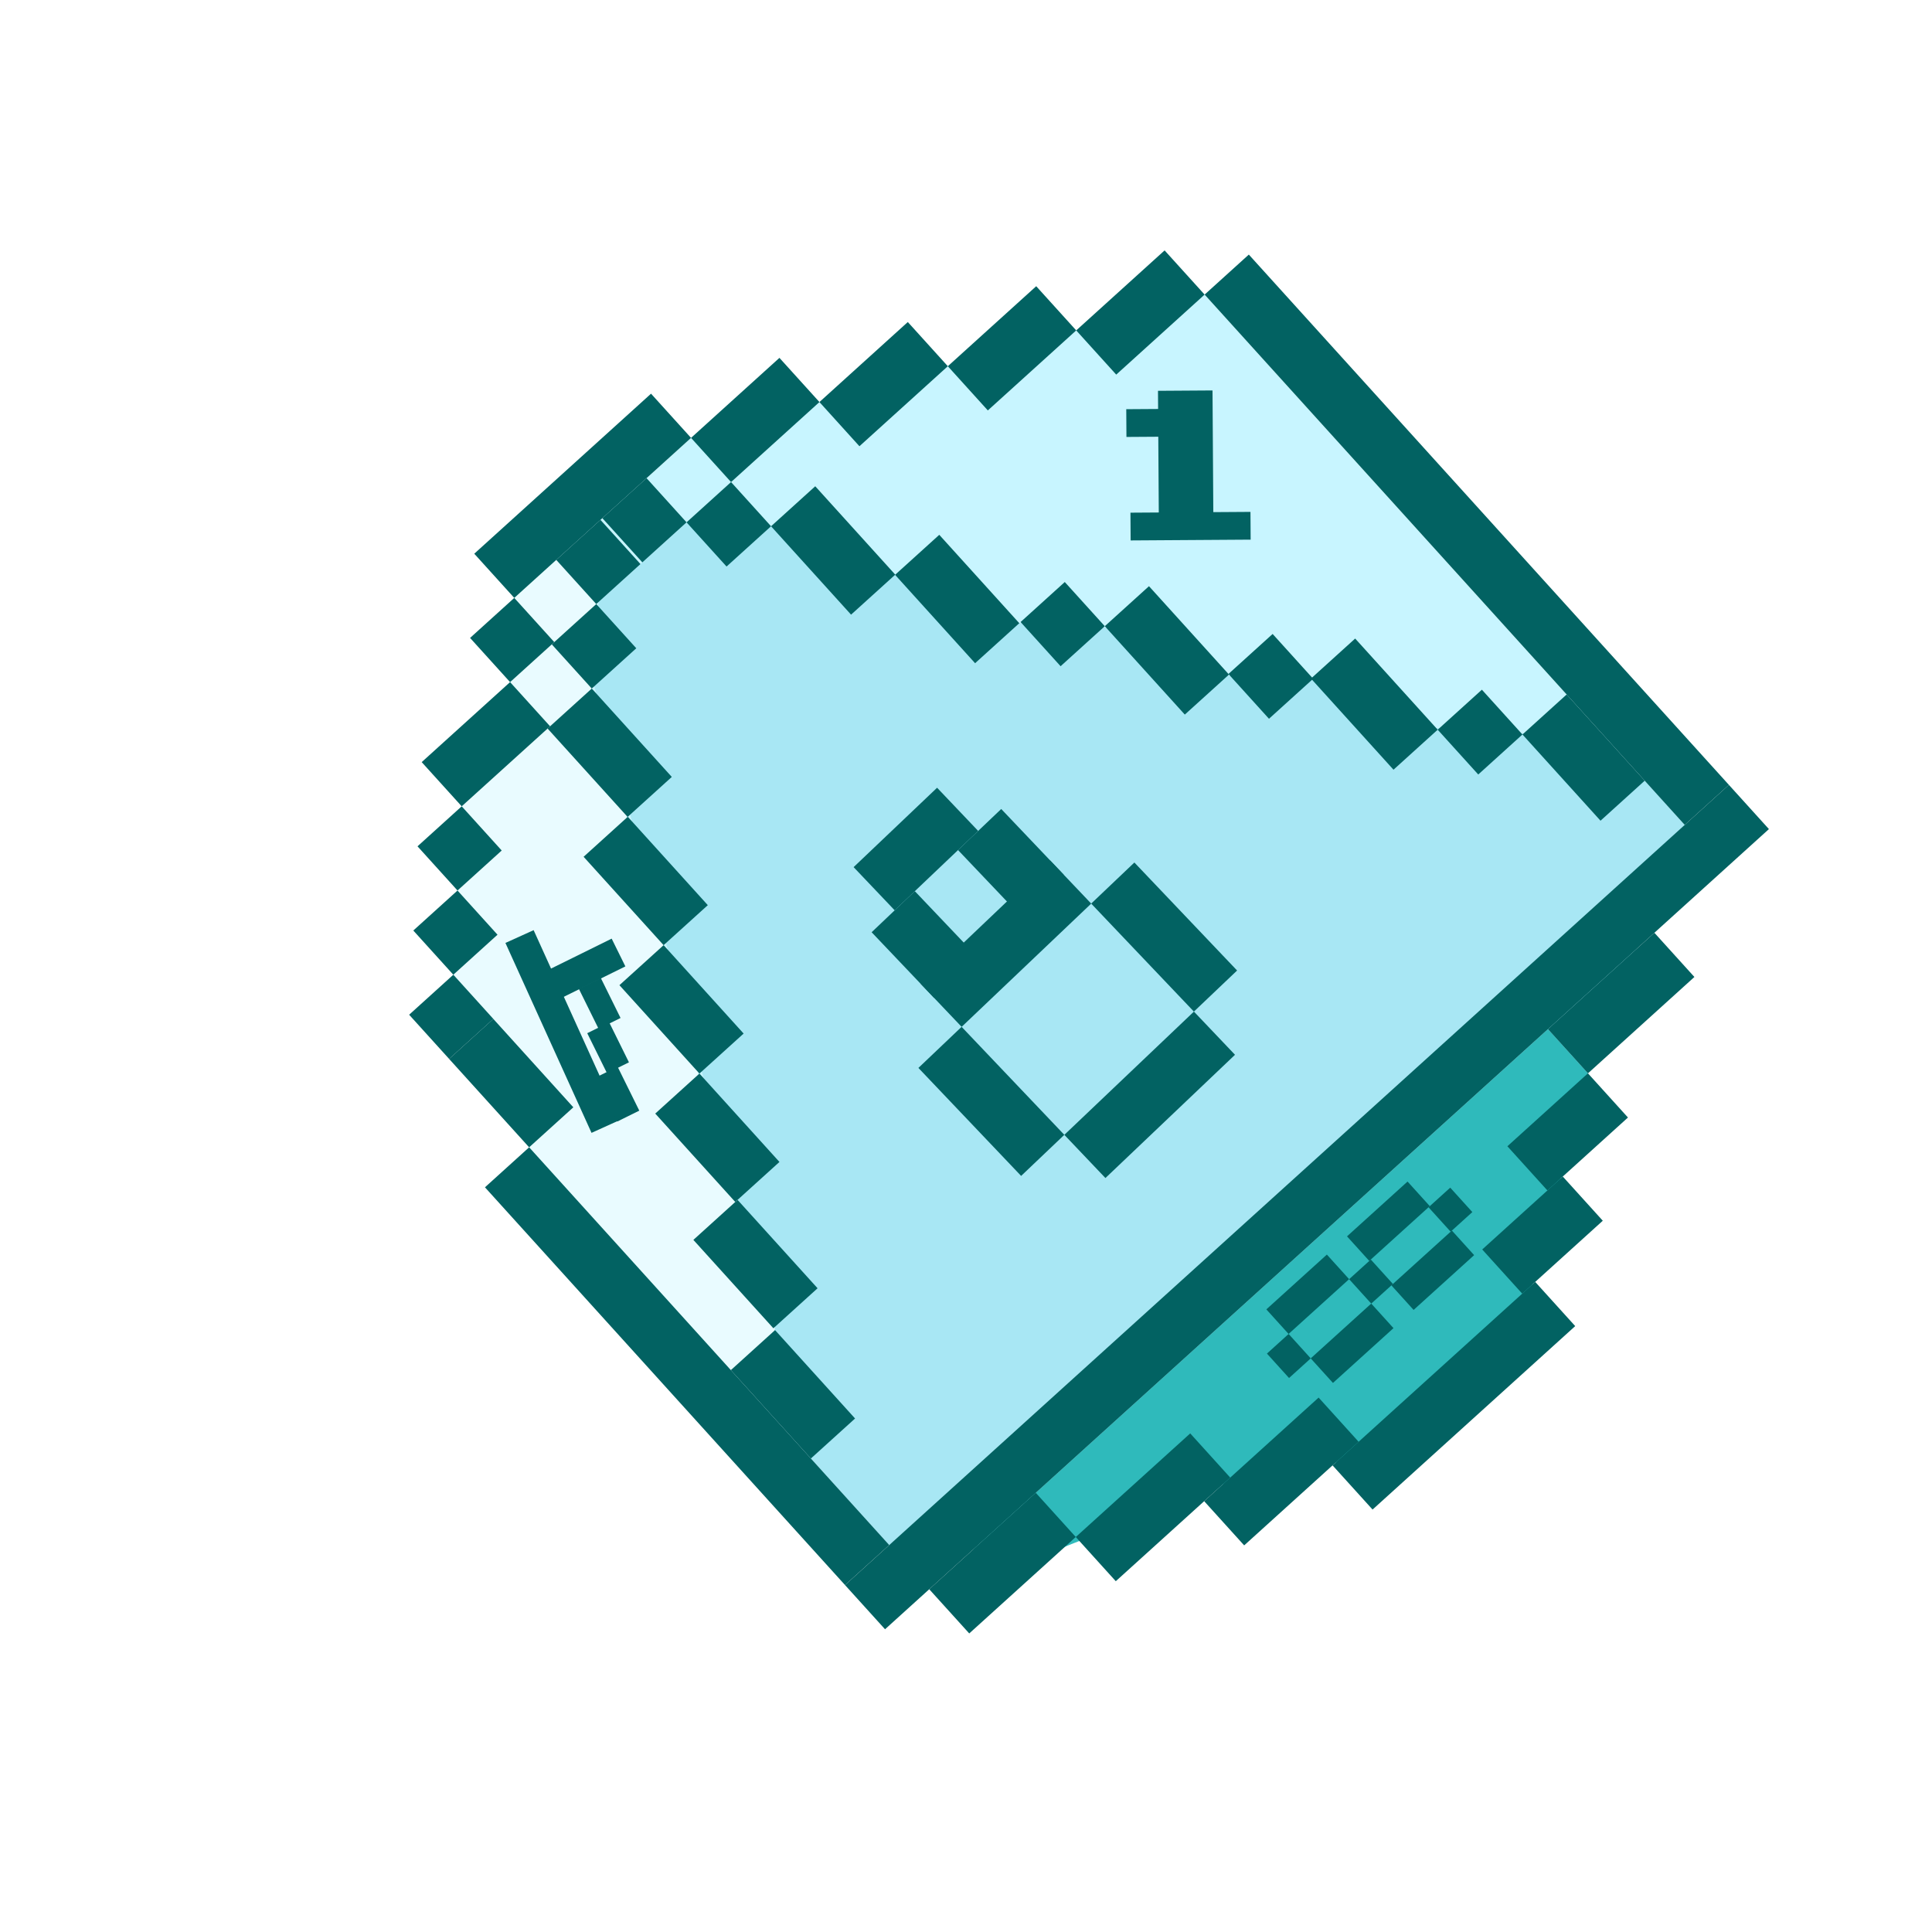
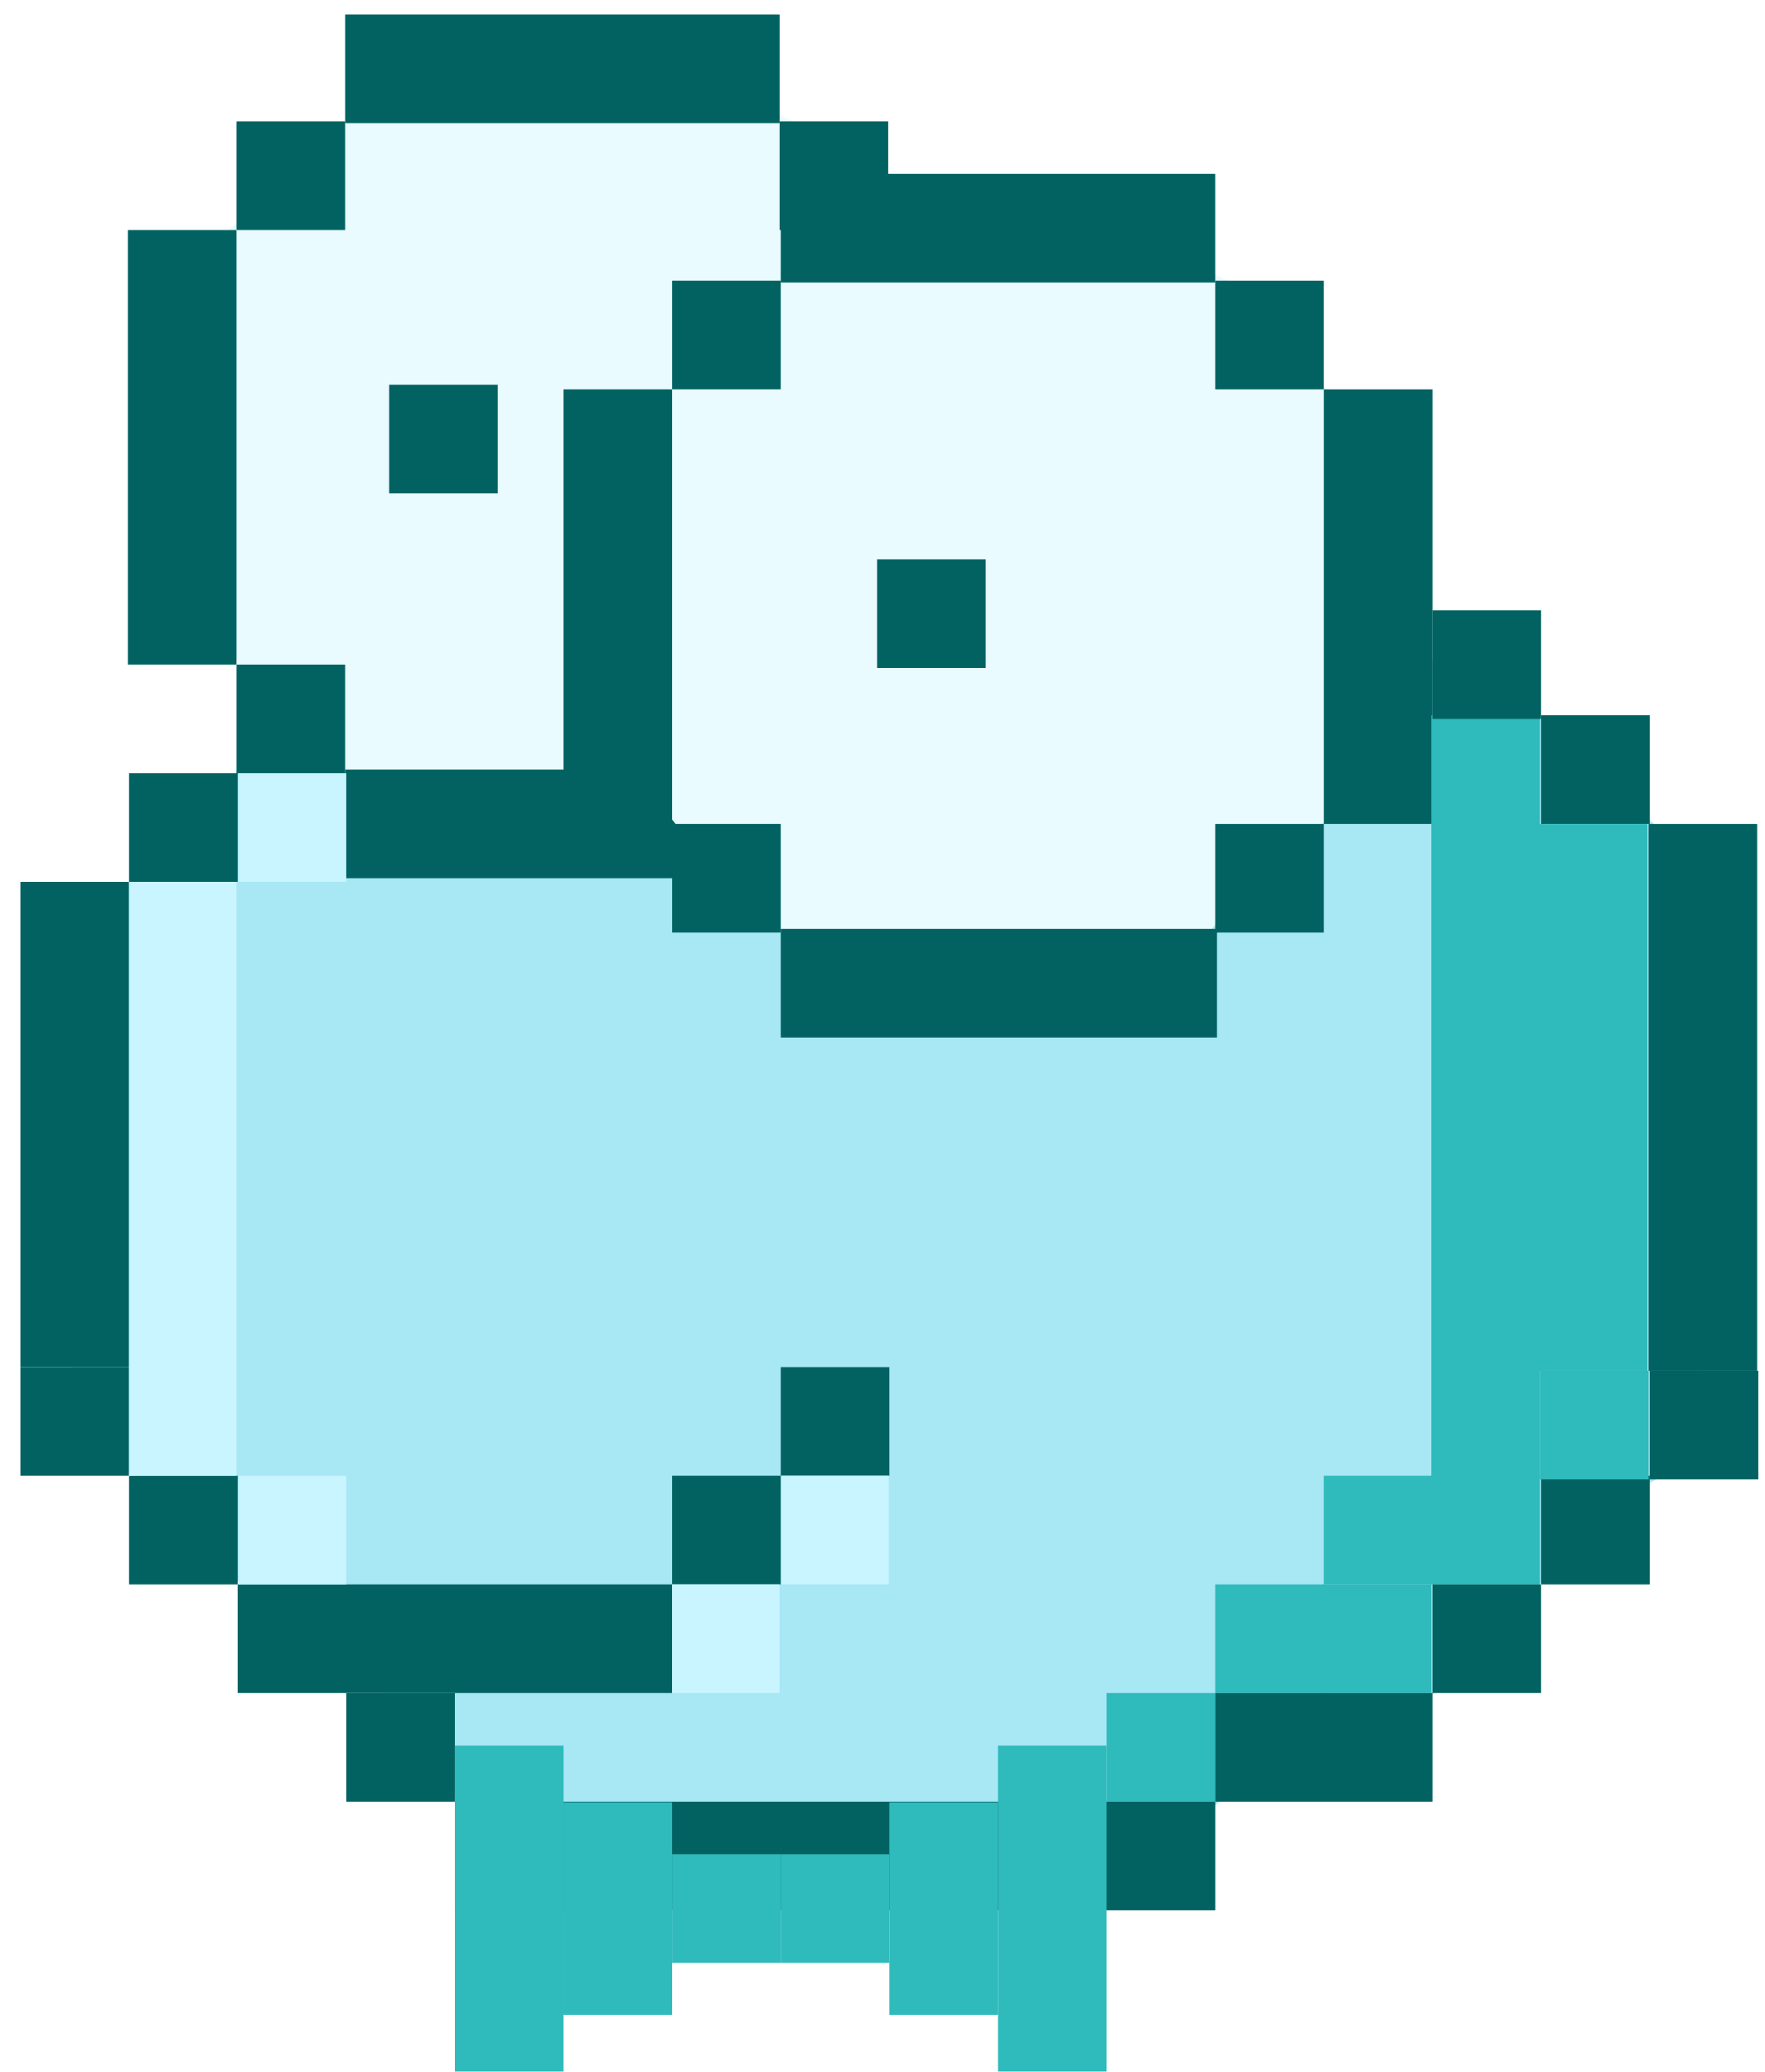
- <svg xmlns="http://www.w3.org/2000/svg" width="76" height="76" viewBox="0 0 76 76" fill="none">
-   <path d="M60.1 50.69L62.466 42.222L66.272 32.45L47.387 11.588L27.183 17.225L20.23 23.52L20.065 26.832L18.162 31.718L17.832 38.343L20.816 45.132L34.98 60.779L42.332 60.449L53.444 56.716L60.1 50.69Z" fill="#C8F5FF" />
-   <path d="M34.98 60.779L66.272 32.45L64.699 30.711L61.685 28.962L56.5 28.643L51.614 26.74L48.302 26.576L43.416 24.673L40.103 24.508L30.331 20.702L27.019 20.537L23.542 23.685L23.377 26.997L31.832 57.302L34.98 60.779Z" fill="#A8E7F4" />
-   <path d="M59.617 53.052L62.466 42.222L60.893 40.484L38.292 60.943L39.175 61.918L50.819 57.309L54.402 57.773L59.617 53.052Z" fill="#2FBABB" />
-   <path d="M23.47 25.687L23.47 22.853L23.47 22.146L21.265 21.077L20.279 22.335L20.133 25.687L20.007 27.85L18.098 30.429L18.266 33.847L17.648 36.506L17.905 39.443L20.636 43.977L21.151 47.171L29.446 55.569L30.477 53.508L30.477 51.138L29.034 48.974L29.034 45.883L27.282 43.358L27.643 40.988L25.891 38.721L26.252 35.888L24.5 33.157L24.809 30.993L23.161 28.623L23.47 25.687Z" fill="#E9FBFF" />
-   <rect x="68.011" y="30.876" width="2.345" height="46.901" transform="rotate(47.8458 68.011 30.8759)" fill="#026262" />
-   <rect x="40.744" y="58.723" width="2.345" height="5.653" transform="rotate(47.8458 40.7444 58.7234)" fill="#026262" />
-   <rect x="46.82" y="56.386" width="2.345" height="6.073" transform="rotate(47.8458 46.8198 56.3864)" fill="#026262" />
-   <rect x="51.871" y="54.977" width="2.345" height="6.073" transform="rotate(47.8458 51.8708 54.9772)" fill="#026262" />
-   <rect x="61.476" y="46.282" width="2.345" height="4.275" transform="rotate(47.8458 61.4761 46.2817)" fill="#026262" />
-   <rect x="62.466" y="42.222" width="2.345" height="4.275" transform="rotate(47.8458 62.4661 42.2219)" fill="#026262" />
-   <rect x="65.08" y="36.693" width="2.345" height="5.648" transform="rotate(47.8458 65.0796 36.6928)" fill="#026262" />
-   <rect x="68.011" y="30.876" width="2.345" height="28.14" transform="rotate(137.846 68.011 30.8759)" fill="#026262" />
-   <rect x="60.391" y="50.427" width="2.345" height="10.753" transform="rotate(47.8458 60.3911 50.427)" fill="#026262" />
-   <rect x="45.813" y="9.85" width="2.345" height="4.69" transform="rotate(47.8458 45.8127 9.84958)" fill="#026262" />
-   <rect x="40.762" y="11.259" width="2.345" height="4.69" transform="rotate(47.8458 40.762 11.2588)" fill="#026262" />
-   <rect x="35.711" y="12.668" width="2.345" height="4.69" transform="rotate(47.8458 35.7112 12.6679)" fill="#026262" />
-   <rect x="30.661" y="14.077" width="2.345" height="4.69" transform="rotate(47.8458 30.6606 14.077)" fill="#026262" />
-   <rect x="25.61" y="15.486" width="2.345" height="9.38" transform="rotate(47.8458 25.6096 15.4862)" fill="#026262" />
-   <rect x="20.23" y="23.52" width="2.345" height="2.345" transform="rotate(47.8458 20.2295 23.5201)" fill="#026262" />
-   <rect x="25.433" y="18.809" width="2.345" height="2.345" transform="rotate(47.8458 25.4331 18.8093)" fill="#026262" />
-   <rect width="2.345" height="2.345" transform="matrix(0.671128 0.741341 0.741341 -0.671128 21.8818 22.0242)" fill="#026262" />
-   <rect x="28.757" y="18.963" width="2.345" height="2.361" transform="rotate(47.8458 28.7573 18.9632)" fill="#026262" />
-   <rect width="2.345" height="2.361" transform="matrix(0.671128 0.741341 0.741341 -0.671128 21.7056 25.3471)" fill="#026262" />
-   <rect x="32.07" y="19.128" width="4.69" height="2.345" transform="rotate(47.8458 32.0696 19.1278)" fill="#026262" />
-   <rect width="4.69" height="2.345" transform="matrix(0.671128 0.741341 0.741341 -0.671128 21.5408 28.6594)" fill="#026262" />
-   <rect x="36.949" y="21.038" width="4.69" height="2.345" transform="rotate(47.8458 36.9485 21.0376)" fill="#026262" />
-   <rect width="4.69" height="2.345" transform="matrix(0.671128 0.741341 0.741341 -0.671128 22.9573 33.7036)" fill="#026262" />
-   <rect width="4.69" height="2.345" transform="matrix(0.671128 0.741341 0.741341 -0.671128 24.3665 38.7544)" fill="#026262" />
-   <rect width="4.69" height="2.345" transform="matrix(0.671128 0.741341 0.741341 -0.671128 25.7756 43.8051)" fill="#026262" />
-   <rect width="4.69" height="2.345" transform="matrix(0.671128 0.741341 0.741341 -0.671128 27.2754 48.7739)" fill="#026262" />
-   <rect width="4.69" height="2.345" transform="matrix(0.671128 0.741341 0.741341 -0.671128 28.7502 53.8969)" fill="#026262" />
-   <rect x="41.886" y="22.895" width="2.345" height="2.345" transform="rotate(47.8458 41.8857 22.8946)" fill="#026262" />
-   <rect x="45.198" y="23.059" width="4.69" height="2.345" transform="rotate(47.8458 45.1978 23.0592)" fill="#026262" />
-   <rect x="50.062" y="24.939" width="2.377" height="2.345" transform="rotate(47.8458 50.0625 24.9385)" fill="#026262" />
-   <rect x="58.294" y="27.131" width="2.377" height="2.345" transform="rotate(47.8458 58.2939 27.1307)" fill="#026262" />
-   <rect x="61.628" y="27.319" width="4.575" height="2.345" transform="rotate(47.8458 61.6279 27.3193)" fill="#026262" />
-   <rect x="53.309" y="25.119" width="4.837" height="2.345" transform="rotate(47.8458 53.3093 25.1188)" fill="#026262" />
-   <rect x="47.697" y="15.36" width="4.982" height="2.145" transform="rotate(89.6245 47.6975 15.3598)" fill="#026262" />
-   <rect x="49.19" y="20.137" width="1.092" height="4.721" transform="rotate(89.6245 49.1904 20.1368)" fill="#026262" />
-   <rect x="46.485" y="16.082" width="1.092" height="2.181" transform="rotate(89.6245 46.4851 16.0822)" fill="#026262" />
-   <rect x="20.065" y="26.832" width="2.345" height="4.69" transform="rotate(47.8458 20.0649 26.8323)" fill="#026262" />
-   <rect x="18.162" y="31.718" width="2.345" height="2.345" transform="rotate(47.8458 18.1619 31.7185)" fill="#026262" />
-   <rect x="17.997" y="35.031" width="2.345" height="2.345" transform="rotate(47.8458 17.9973 35.0308)" fill="#026262" />
-   <rect x="17.833" y="38.343" width="2.345" height="2.345" transform="rotate(47.8458 17.8328 38.343)" fill="#026262" />
-   <rect x="19.406" y="40.082" width="4.69" height="2.345" transform="rotate(47.8458 19.4062 40.0816)" fill="#026262" />
-   <rect x="20.815" y="45.132" width="21.105" height="2.345" transform="rotate(47.8458 20.8154 45.1323)" fill="#026262" />
-   <rect x="57.114" y="48.407" width="1.304" height="3.212" transform="rotate(47.8458 57.114 48.4068)" fill="#026262" />
-   <rect x="53.941" y="51.279" width="1.304" height="3.212" transform="rotate(47.8458 53.9412 51.2793)" fill="#026262" />
-   <rect x="55.369" y="46.479" width="1.304" height="3.212" transform="rotate(47.8458 55.3691 46.4793)" fill="#026262" />
-   <rect x="52.196" y="49.352" width="1.304" height="3.212" transform="rotate(47.8458 52.196 49.3517)" fill="#026262" />
-   <rect x="53.925" y="49.547" width="1.296" height="1.151" transform="rotate(47.8458 53.9246 49.5468)" fill="#026262" />
-   <rect x="57.048" y="46.719" width="1.296" height="1.151" transform="rotate(47.8458 57.0479 46.7193)" fill="#026262" />
-   <rect x="50.691" y="52.474" width="1.296" height="1.151" transform="rotate(47.8458 50.6907 52.4745)" fill="#026262" />
-   <rect x="24.378" y="44.062" width="1.218" height="8.203" transform="rotate(155.613 24.3784 44.0615)" fill="#026262" />
-   <rect x="21.395" y="39.598" width="1.218" height="3.574" transform="rotate(-116.282 21.3955 39.5978)" fill="#026262" />
-   <rect x="23.548" y="40.472" width="1.754" height="0.963" transform="rotate(-116.282 23.5476 40.4718)" fill="#026262" />
-   <rect x="23.878" y="42.216" width="1.754" height="0.963" transform="rotate(-116.282 23.8777 42.2161)" fill="#026262" />
-   <rect x="24.285" y="44.116" width="1.928" height="0.963" transform="rotate(-116.282 24.2849 44.1163)" fill="#026262" />
-   <rect x="48.581" y="41.492" width="7.035" height="2.345" transform="rotate(136.435 48.5815 41.4925)" fill="#026262" />
-   <rect x="42.925" y="35.545" width="7.035" height="2.345" transform="rotate(136.435 42.9253 35.5453)" fill="#026262" />
-   <rect x="38.479" y="32.686" width="4.532" height="2.345" transform="rotate(136.435 38.4788 32.6863)" fill="#026262" />
-   <rect x="36.746" y="39.256" width="3.566" height="2.345" transform="rotate(-133.565 36.7456 39.2561)" fill="#026262" />
-   <rect x="40.144" y="36.024" width="3.566" height="2.345" transform="rotate(-133.565 40.144 36.0238)" fill="#026262" />
-   <rect x="40.169" y="46.258" width="5.863" height="2.345" transform="rotate(-133.565 40.1687 46.2579)" fill="#026262" />
-   <rect x="46.966" y="39.793" width="5.863" height="2.345" transform="rotate(-133.565 46.9656 39.7934)" fill="#026262" />
+ <svg xmlns="http://www.w3.org/2000/svg" width="46" height="54" viewBox="0 0 46 54" fill="none">
+   <path d="M38.776 17.455L30.291 15.81L12.502 14.453L7.247 18.352L5.032 21.944L2.511 23.567L1.867 26.718L1.867 32.804L1.867 36.848L4.682 39.726L7.247 42.228L9.562 42.916L10.625 45.794L13.315 47.983H30.393L33.396 45.794L36.336 45.168L39.276 42.228L42.091 39.163L44.656 37.724L44.031 32.804V26.193V22.335L41.153 19.645L38.776 17.455Z" fill="#A8E7F4" />
+   <path d="M20.665 3.163L18.148 1.991L10.524 1.559L7.576 4.795L4.915 6.737V15.655L7.576 18.963L10.165 21.121H19.442L21.384 18.532L24.692 16.518L23.901 6.737L20.665 3.163Z" fill="#E9FBFF" />
+   <rect x="10.144" y="10.027" width="2.831" height="2.831" fill="#026262" />
+   <rect x="20.322" y="17.32" width="2.831" height="2.831" fill="#026262" />
+   <rect x="20.322" y="3.163" width="2.831" height="2.831" fill="#026262" />
+   <rect width="2.831" height="2.831" transform="matrix(-1 0 0 1 8.99658 17.3204)" fill="#026262" />
+   <rect x="25.985" y="5.995" width="11.325" height="2.831" transform="rotate(90 25.9849 5.99493)" fill="#026262" />
+   <rect width="2.831" height="2.831" transform="matrix(-1 0 0 1 8.99658 3.16348)" fill="#026262" />
+   <rect x="8.997" y="20.057" width="11.371" height="2.831" fill="#026262" />
+   <rect width="11.325" height="2.831" transform="matrix(4.37114e-08 1 1 -4.37114e-08 3.33374 5.99493)" fill="#026262" />
+   <rect x="8.997" y="0.378" width="11.325" height="2.831" fill="#026262" />
+   <path d="M32.02 7.316L29.503 6.143L21.88 5.711L18.931 8.948L16.27 10.889V19.807L18.931 23.115L21.52 25.273H30.797L32.739 22.684L36.087 20.339L35.256 10.889L32.02 7.316Z" fill="#E9FBFF" />
+   <rect x="22.863" y="14.578" width="2.831" height="2.831" fill="#026262" />
+   <rect x="31.677" y="21.473" width="2.831" height="2.831" fill="#026262" />
+   <rect x="31.677" y="7.316" width="2.831" height="2.831" fill="#026262" />
+   <rect width="2.831" height="2.831" transform="matrix(-1 0 0 1 20.3516 21.4727)" fill="#026262" />
+   <rect x="37.34" y="10.147" width="11.325" height="2.831" transform="rotate(90 37.3398 10.1472)" fill="#026262" />
+   <rect width="2.831" height="2.831" transform="matrix(-1 0 0 1 20.3516 7.31577)" fill="#026262" />
+   <rect x="20.352" y="24.209" width="11.371" height="2.831" fill="#026262" />
+   <rect width="11.325" height="2.831" transform="matrix(4.37114e-08 1 1 -4.37114e-08 14.6887 10.1472)" fill="#026262" />
+   <rect x="20.352" y="4.531" width="11.325" height="2.831" fill="#026262" />
+   <rect x="3.364" y="20.152" width="2.831" height="2.831" fill="#026262" />
+   <rect x="0.532" y="22.983" width="2.831" height="12.646" fill="#026262" />
+   <rect x="40.172" y="18.641" width="2.831" height="2.831" fill="#026262" />
+   <rect x="37.31" y="18.641" width="2.831" height="19.915" fill="#2FBABB" />
+   <rect x="42.973" y="21.473" width="2.831" height="14.252" fill="#026262" />
+   <rect x="40.112" y="21.473" width="2.831" height="14.252" fill="#2FBABB" />
+   <rect x="40.172" y="38.461" width="2.831" height="2.831" fill="#026262" />
+   <rect x="37.31" y="38.461" width="2.831" height="2.831" fill="#2FBABB" />
+   <rect x="34.508" y="38.461" width="2.831" height="2.831" fill="#2FBABB" />
+   <rect x="43.003" y="35.724" width="2.831" height="2.831" fill="#026262" />
+   <rect x="40.142" y="35.724" width="2.831" height="2.831" fill="#2FBABB" />
+   <rect x="34.479" y="41.292" width="2.831" height="2.831" fill="#2FBABB" />
+   <rect x="37.34" y="41.292" width="2.831" height="2.831" fill="#026262" />
+   <rect x="31.677" y="41.292" width="2.831" height="2.831" fill="#2FBABB" />
+   <rect x="28.846" y="44.124" width="2.831" height="2.831" fill="#2FBABB" />
+   <rect x="37.34" y="15.905" width="2.831" height="2.831" fill="#026262" />
+   <rect x="3.364" y="38.461" width="2.831" height="2.831" fill="#026262" />
+   <rect x="0.532" y="35.63" width="2.831" height="2.831" fill="#026262" />
+   <rect x="9.026" y="44.124" width="2.831" height="2.831" fill="#026262" />
+   <rect x="31.677" y="44.124" width="5.663" height="2.831" fill="#026262" />
+   <rect x="11.858" y="46.955" width="19.82" height="2.831" fill="#026262" />
+   <rect x="17.52" y="38.461" width="2.831" height="2.831" fill="#026262" />
+   <rect x="20.352" y="35.63" width="2.831" height="2.831" fill="#026262" />
+   <rect x="6.195" y="41.292" width="11.325" height="2.831" fill="#026262" />
+   <rect x="11.858" y="45.494" width="2.831" height="8.494" fill="#2FBABB" />
+   <rect x="14.689" y="46.972" width="2.831" height="5.539" fill="#2FBABB" />
+   <rect x="17.52" y="48.325" width="2.831" height="2.831" fill="#2FBABB" />
+   <rect width="2.831" height="8.494" transform="matrix(-1 0 0 1 28.8457 45.4941)" fill="#2FBABB" />
+   <rect width="2.831" height="5.539" transform="matrix(-1 0 0 1 26.0144 46.9717)" fill="#2FBABB" />
+   <rect width="2.831" height="2.831" transform="matrix(-1 0 0 1 23.1829 48.3255)" fill="#2FBABB" />
+   <path d="M6.165 22.983H3.364V38.461H6.165V22.983Z" fill="#C8F5FF" />
+   <path d="M9.026 20.152H6.224V22.983H9.026V20.152Z" fill="#C8F5FF" />
+   <path d="M23.168 38.461H20.366V41.292H23.168V38.461Z" fill="#C8F5FF" />
+   <path d="M20.322 41.292H17.52V44.124H20.322V41.292Z" fill="#C8F5FF" />
+   <path d="M9.026 38.461H6.224V41.292H9.026V38.461Z" fill="#C8F5FF" />
</svg>
